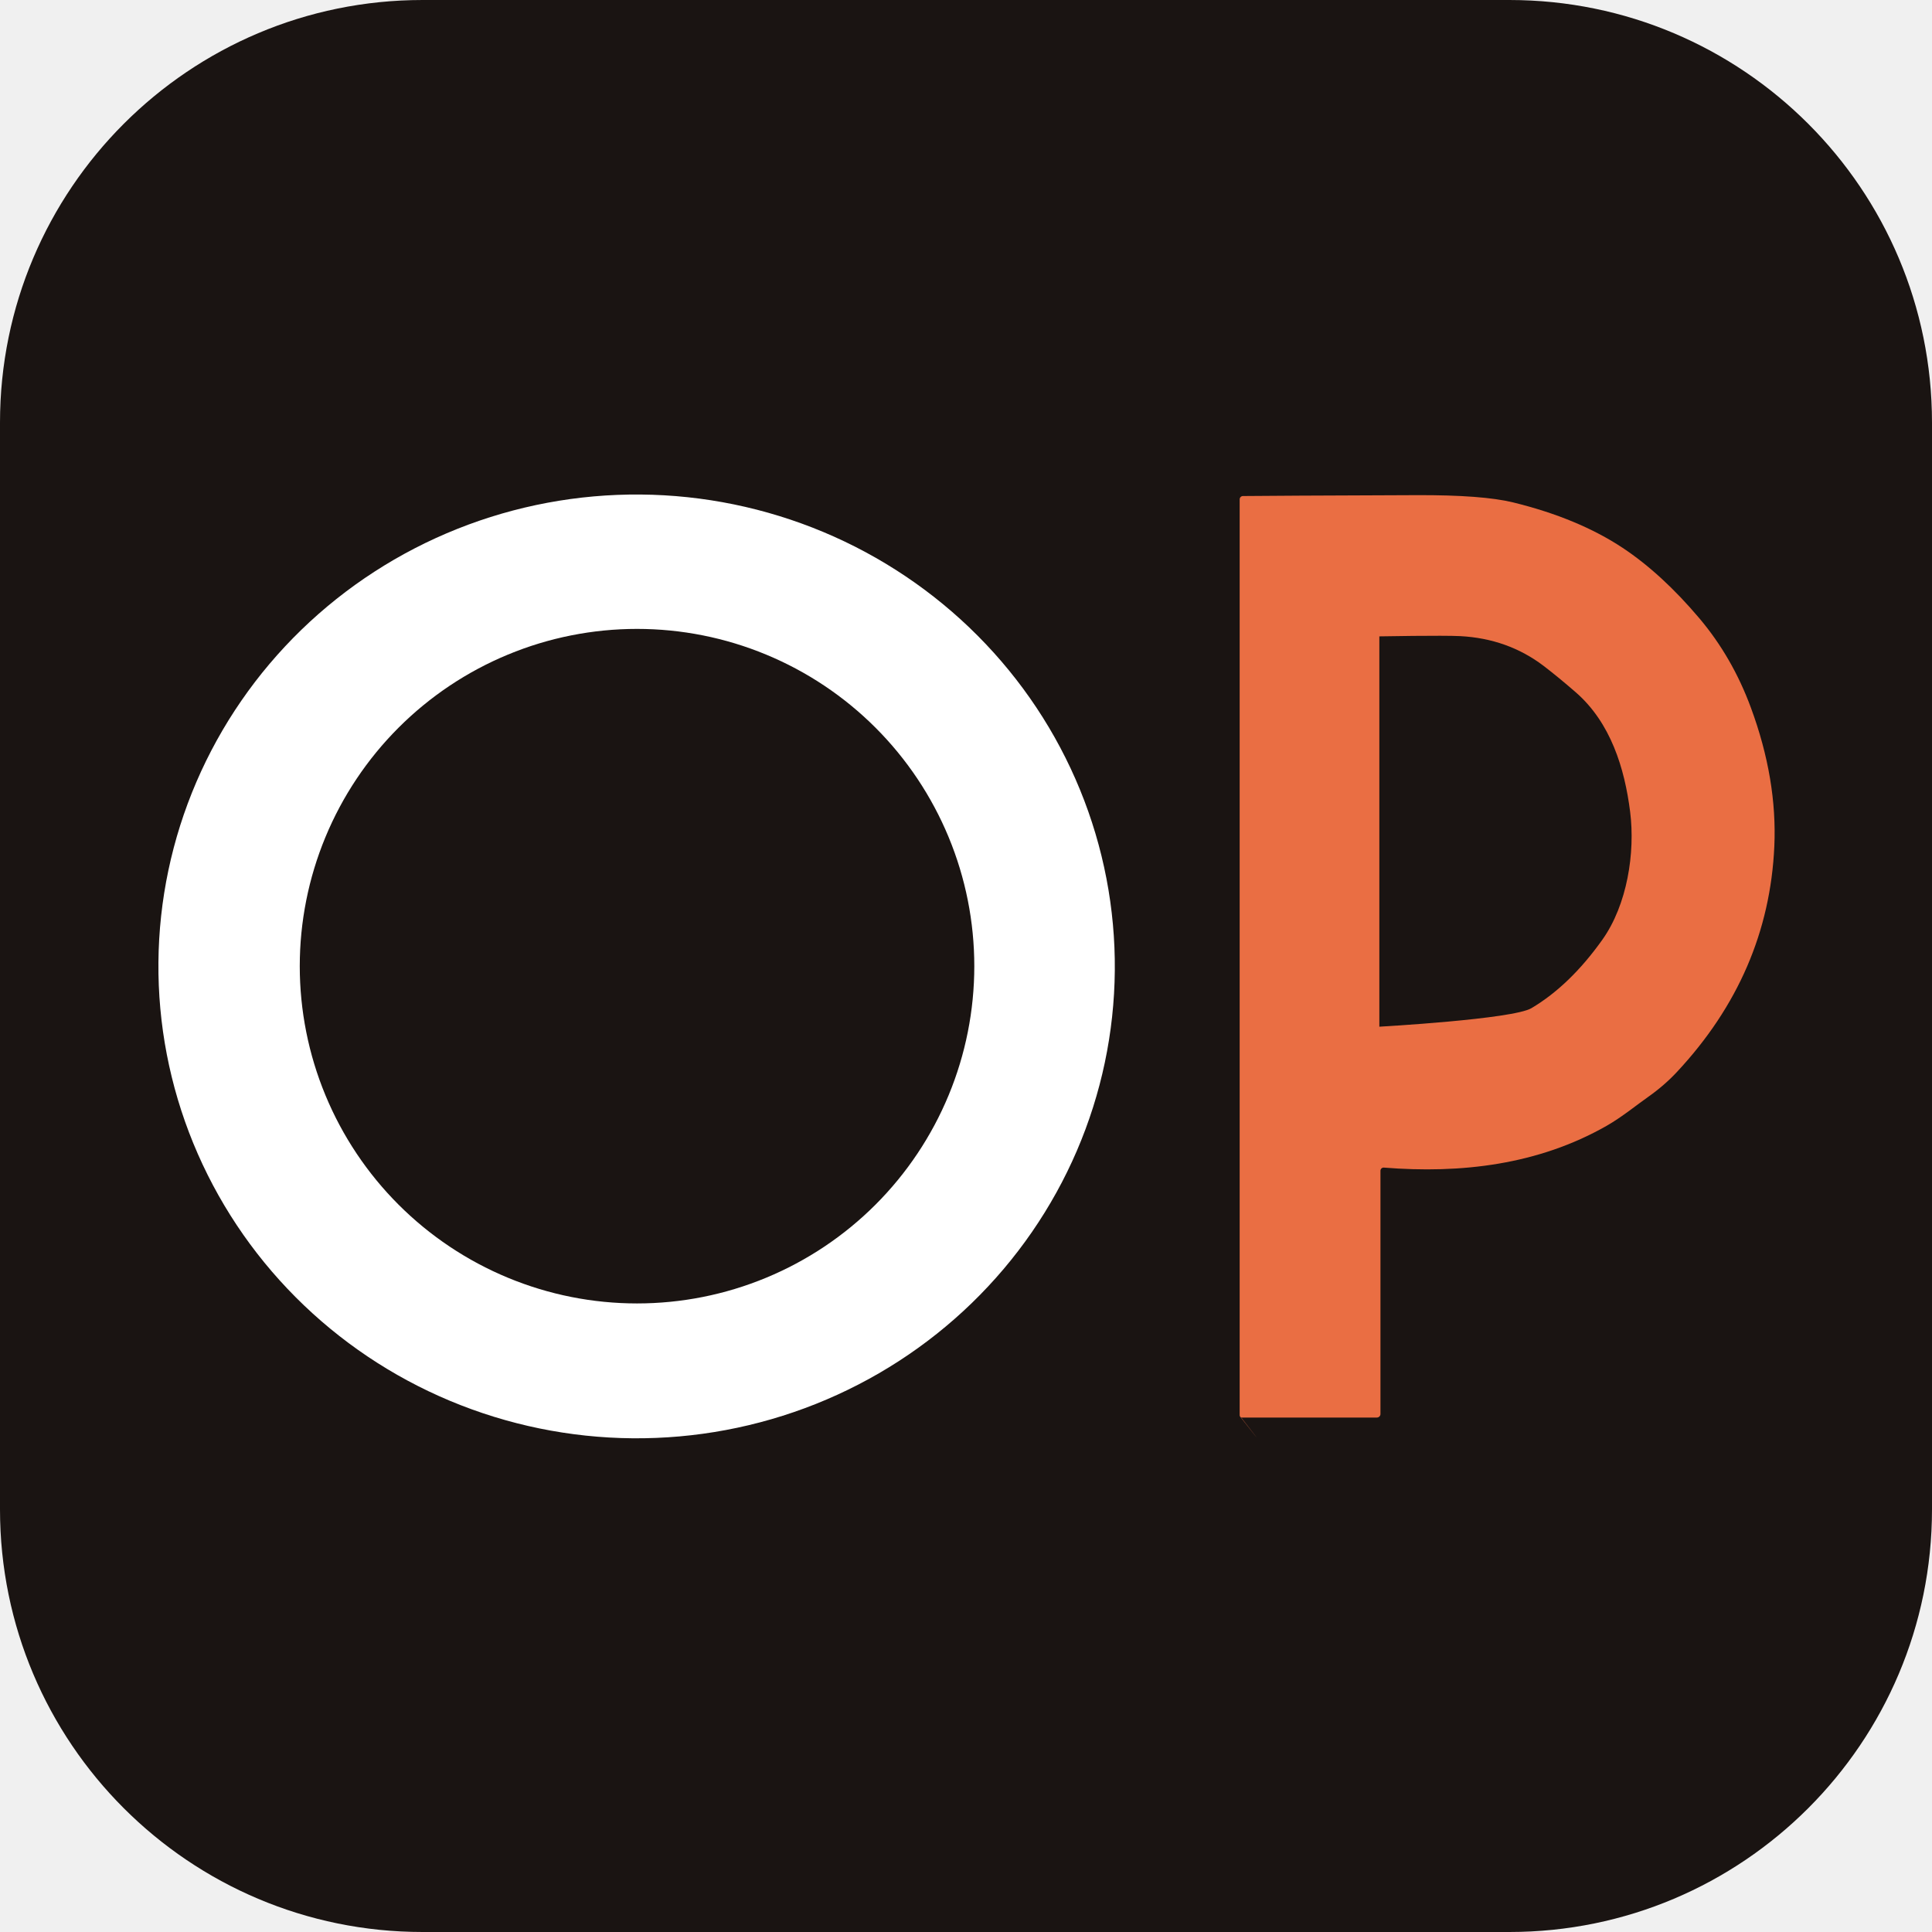
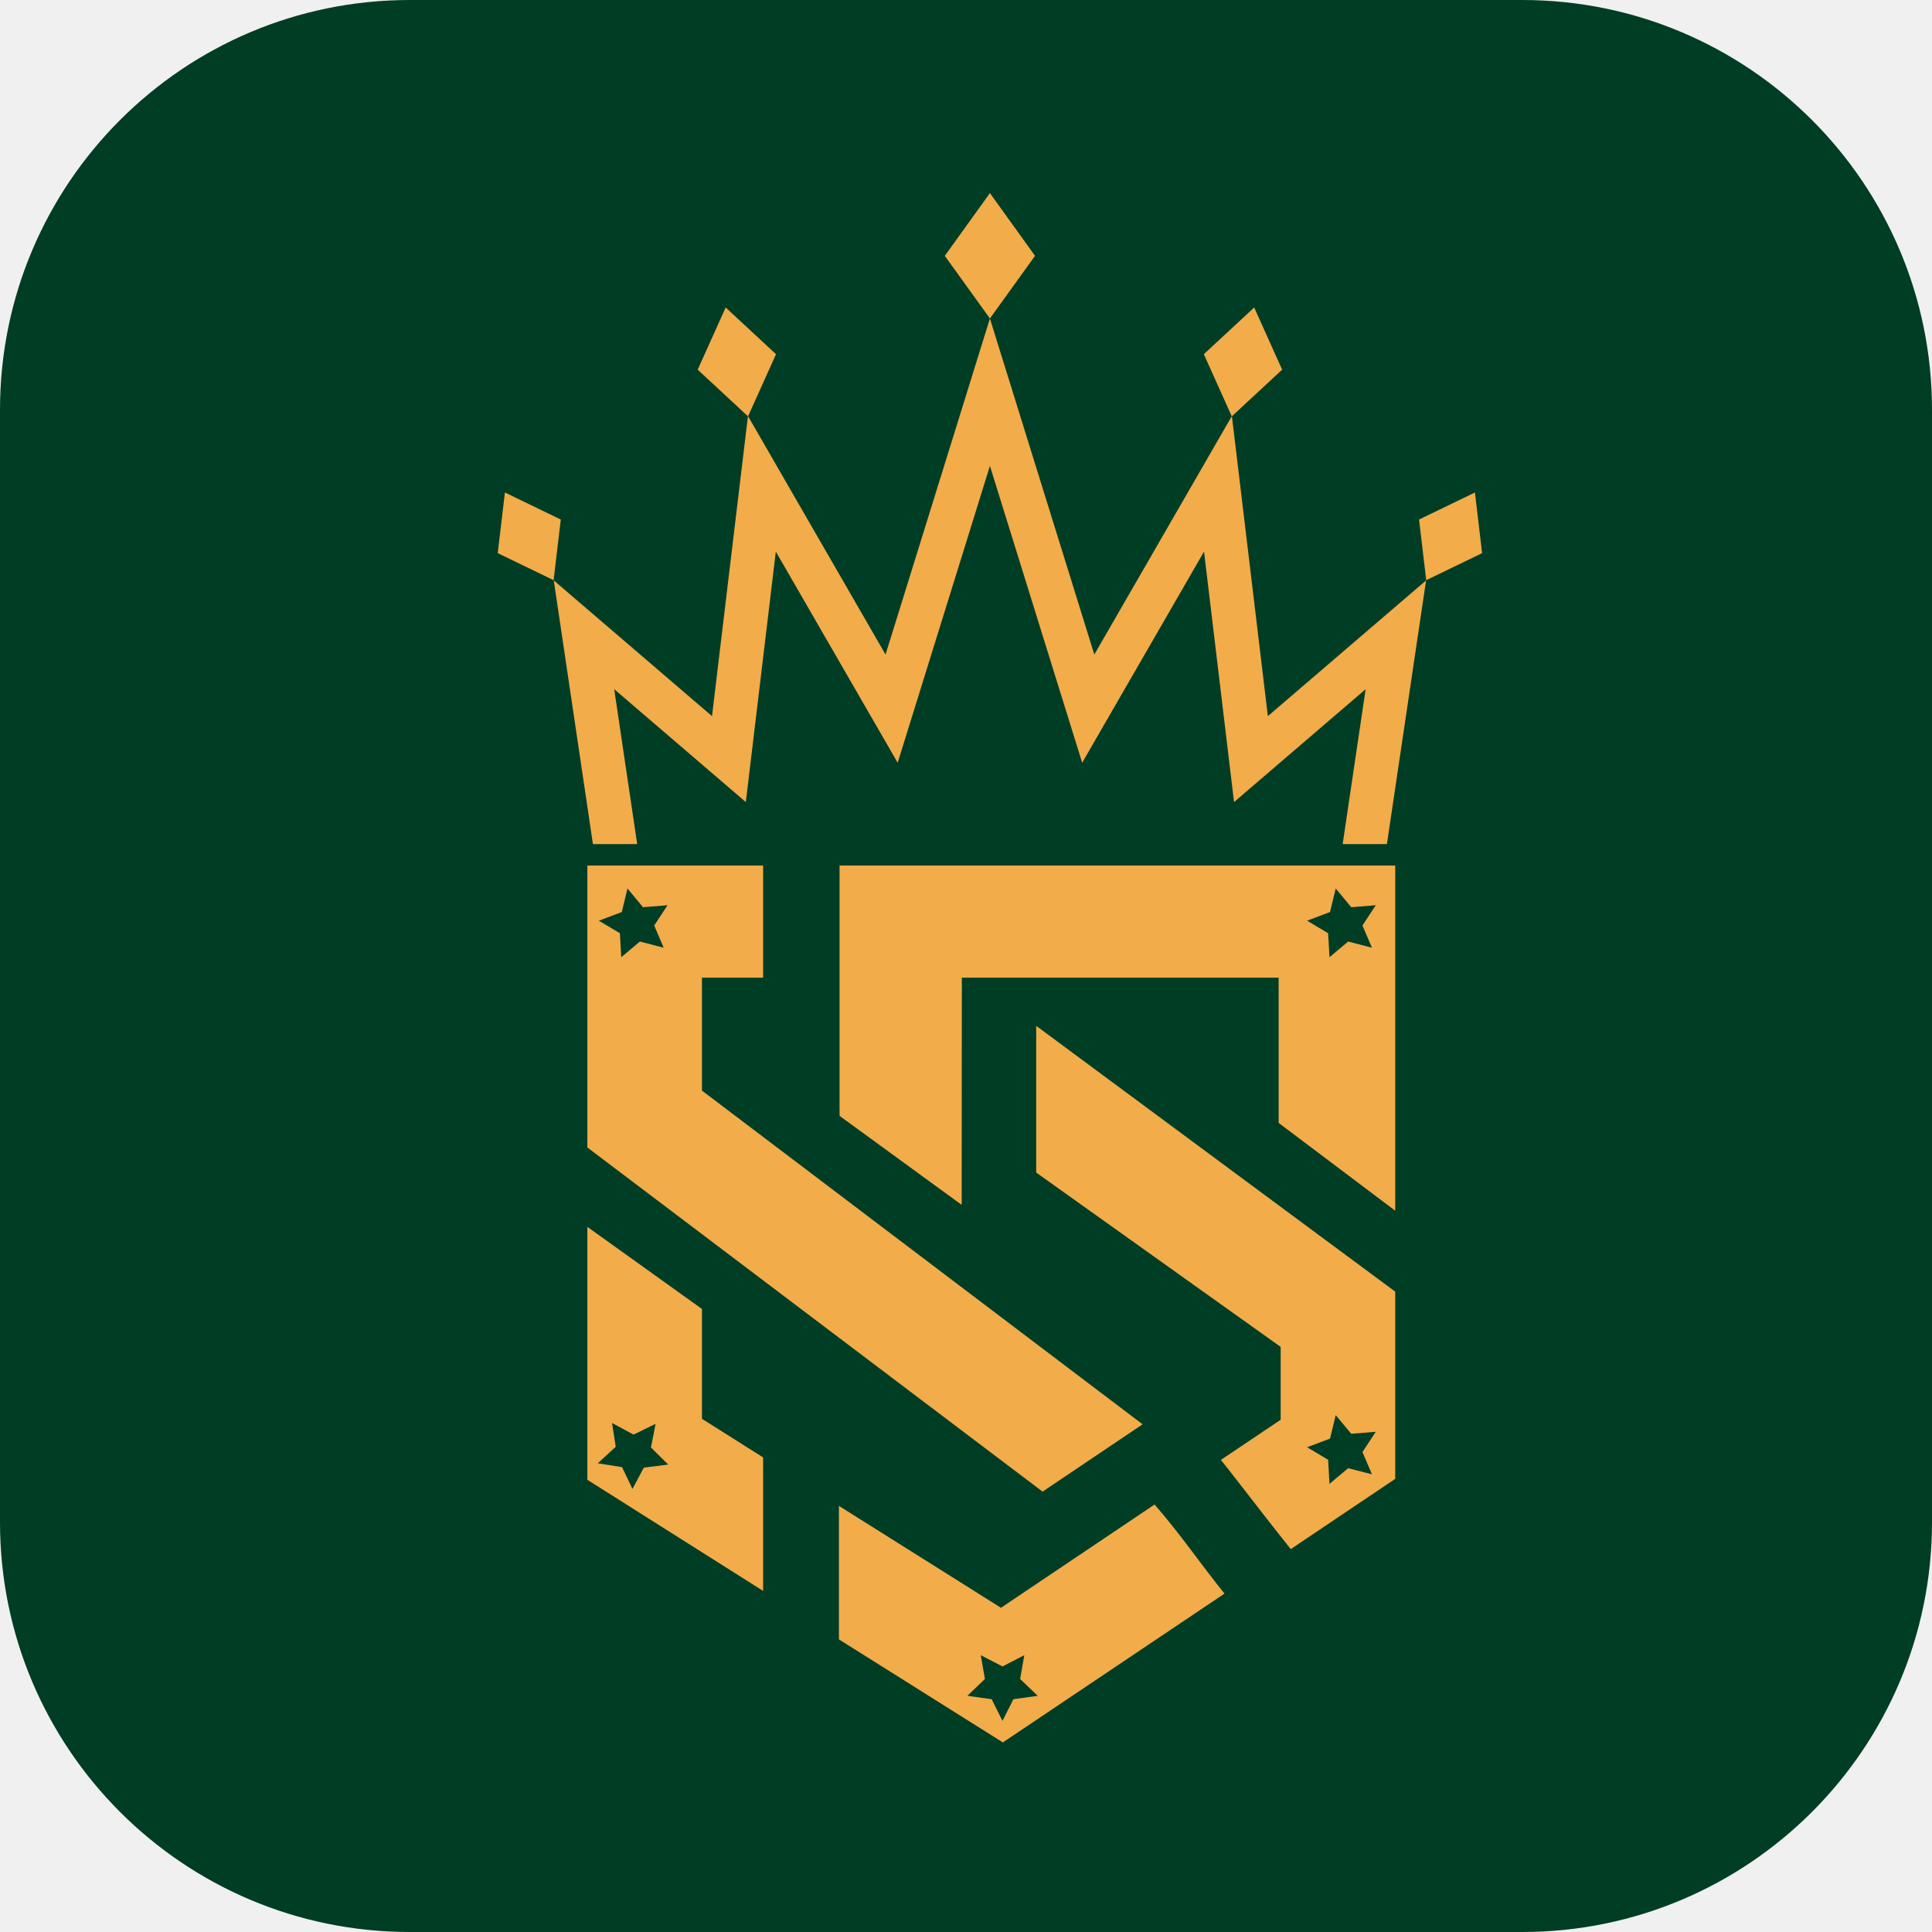
- <svg xmlns="http://www.w3.org/2000/svg" viewBox="0 0 1024 1024" fill="none">
-   <rect width="1024" height="1024" rx="224" fill="#1A1412" />
-   <path fill="#EA6E43" fill-rule="evenodd" d="m657.05 264.68q0-0.35 0.13-0.67 0.13-0.33 0.37-0.58 0.24-0.24 0.56-0.38 0.31-0.14 0.66-0.14 14.14-0.18 92.16-0.47 34.85-0.13 51.11 3.86 34.28 8.4 57.95 24.04 20.74 13.75 40.67 37.32 17.53 20.74 27.38 47.51 13.99 37.9 12.39 73.42-3.05 67.51-51.6 119.55-6.67 7.17-15.29 13.25c-5.62 3.92-13.97 10.76-22.09 15.37-36.23 20.61-77.05 25.37-118 22.09q-0.35-0.02-0.67 0.09-0.33 0.12-0.58 0.36-0.25 0.24-0.39 0.56-0.14 0.32-0.14 0.67v128.91q0 0.38-0.14 0.72-0.15 0.35-0.42 0.62-0.27 0.27-0.62 0.41-0.36 0.14-0.74 0.14h-71.5c-0.16 0-0.56-0.21-0.46-0.09 4.02 5.22 16.7 21.36-0.39-0.26q-0.16-0.18-0.26-0.39-0.09-0.22-0.09-0.46zm74.03 72.61v206.88c0 0 70.75-3.96 80.61-9.82q20.4-12.1 37.59-36.28c13.2-18.57 17.46-46.11 14.73-67.78-2.93-23.25-10.37-47.22-28.7-63.25q-9.31-8.1-17.14-14.09-19.04-14.46-44.21-15.79c-9.41-0.49-42.88 0.13-42.88 0.13z" />
-   <path fill="#FFFFFF" d="m83.97 510c0.28-32.84 7.12-65.31 20.12-95.54 13.01-30.23 31.92-57.64 55.65-80.66 23.74-23.02 51.84-41.2 82.7-53.5 30.86-12.3 63.88-18.48 97.16-18.19 33.29 0.29 66.19 7.05 96.83 19.88 30.64 12.84 58.42 31.51 81.75 54.94 23.33 23.43 41.76 51.16 54.23 81.62 12.48 30.45 18.75 63.03 18.46 95.88-0.28 32.84-7.12 65.3-20.13 95.54-13 30.23-31.91 57.64-55.65 80.66-23.73 23.02-51.84 41.2-82.7 53.5-30.86 12.3-63.87 18.48-97.15 18.19-33.29-0.29-66.19-7.05-96.83-19.89-30.64-12.83-58.42-31.5-81.75-54.93-23.34-23.43-41.76-51.16-54.24-81.62-12.47-30.45-18.74-63.03-18.45-95.88zm432.43 2.09c0-23.47-4.62-46.72-13.61-68.41-8.98-21.69-22.15-41.39-38.75-57.99-16.6-16.6-36.3-29.77-57.99-38.75-21.69-8.99-44.93-13.61-68.41-13.61-23.48 0-46.72 4.62-68.41 13.61-21.69 8.98-41.39 22.15-57.99 38.75-16.6 16.6-29.77 36.3-38.75 57.99-8.99 21.69-13.61 44.94-13.61 68.41 0 23.48 4.62 46.72 13.61 68.41 8.98 21.69 22.15 41.39 38.75 57.99 16.6 16.6 36.3 29.77 57.99 38.75 21.69 8.99 44.93 13.61 68.41 13.61 23.48 0 46.72-4.62 68.41-13.61 21.69-8.98 41.39-22.15 57.99-38.75 16.6-16.6 29.77-36.3 38.75-57.99 8.99-21.69 13.61-44.93 13.61-68.41z" />
+ <svg xmlns="http://www.w3.org/2000/svg" viewBox="0 0 132 132" fill="none">
+   <rect width="132" height="132" rx="28" fill="#003D25" />
+   <g transform="translate(34 13.2) scale(0.8) translate(-226.406 -1818.38)">
+     <path fill="#F2AC4A" fill-rule="evenodd" d="M234.07,1928.26l15.01,9.49v-11.4l-5.225-3.3v-9.38l-9.785-7.01v21.6Zm35.323,10.93-13.838-8.7v11.4l14,8.8,18.928-12.71c-2.024-2.51-3.847-5.18-5.972-7.61Zm3.009-37.17,20.878,14.89v6.22l-0.339.23-4.765,3.2c0.363,0.42,4.286,5.54,5.966,7.62l8.922-6v-15.99l-30.662-22.7v12.53ZM234.07,1875.8v24.08l38.877,29.39,8.541-5.75-37.633-28.5v-9.64h5.225v-9.58H234.07Zm21.538,0v21.38l10.429,7.6,0.014-19.4h27.056v12.4l9.957,7.5V1875.8H255.608Z" />
+     <path fill="#F2AC4A" fill-rule="evenodd" d="M259.534,1857.78l-11.75-20.37-3.07,25.63L231.2,1851.45l3.345,22.52h3.781l-1.964-13.23,11.24,9.64,2.562-21.39,10.407,18.03,7.878-25.35,7.879,25.35,10.407-18.03,2.563,21.39,11.239-9.64-1.964,13.23h3.781l3.345-22.52-13.513,11.59-3.072-25.63-11.749,20.37-8.916-28.7Zm5.061-34.05,3.853,5.35,3.854-5.35-3.854-5.36Zm22.123,8.4,2.388,5.31,4.3-3.99-2.388-5.31Zm18.38,14.12,0.613,5.18,4.774-2.31-0.614-5.18Zm-61.607-12.8,4.3,3.99,2.39-5.31-4.3-3.99Zm-17.077,15.67,4.772,2.31,0.613-5.18-4.771-2.31Z" />
+     <path fill="#003D25" fill-rule="evenodd" d="M235.052,1880.51l1.958-.74,0.485-2.01,1.327,1.6,2.094-.17-1.137,1.73,0.809,1.9-2.031-.53-1.593,1.34-0.118-2.05Zm60.486,0,1.958-.74,0.485-2.01,1.327,1.6,2.094-.17-1.137,1.73,0.809,1.9-2.032-.53-1.592,1.34-0.118-2.05Zm0,44.97,1.958-.74,0.485-2,1.327,1.59,2.094-.17-1.137,1.73,0.809,1.9-2.032-.52-1.592,1.34-0.118-2.06Zm-29.016,21.23,1.5-1.44-0.355-2.03,1.859,0.96,1.858-.96-0.354,2.03,1.5,1.44-2.078.29-0.93,1.85L268.6,1947Zm-31.563-19.86,1.533-1.41-0.315-2.03,1.841,0.99,1.877-.92-0.394,2.02,1.475,1.46-2.085.26-0.968,1.82-0.891-1.86Z" />
+   </g>
</svg>
